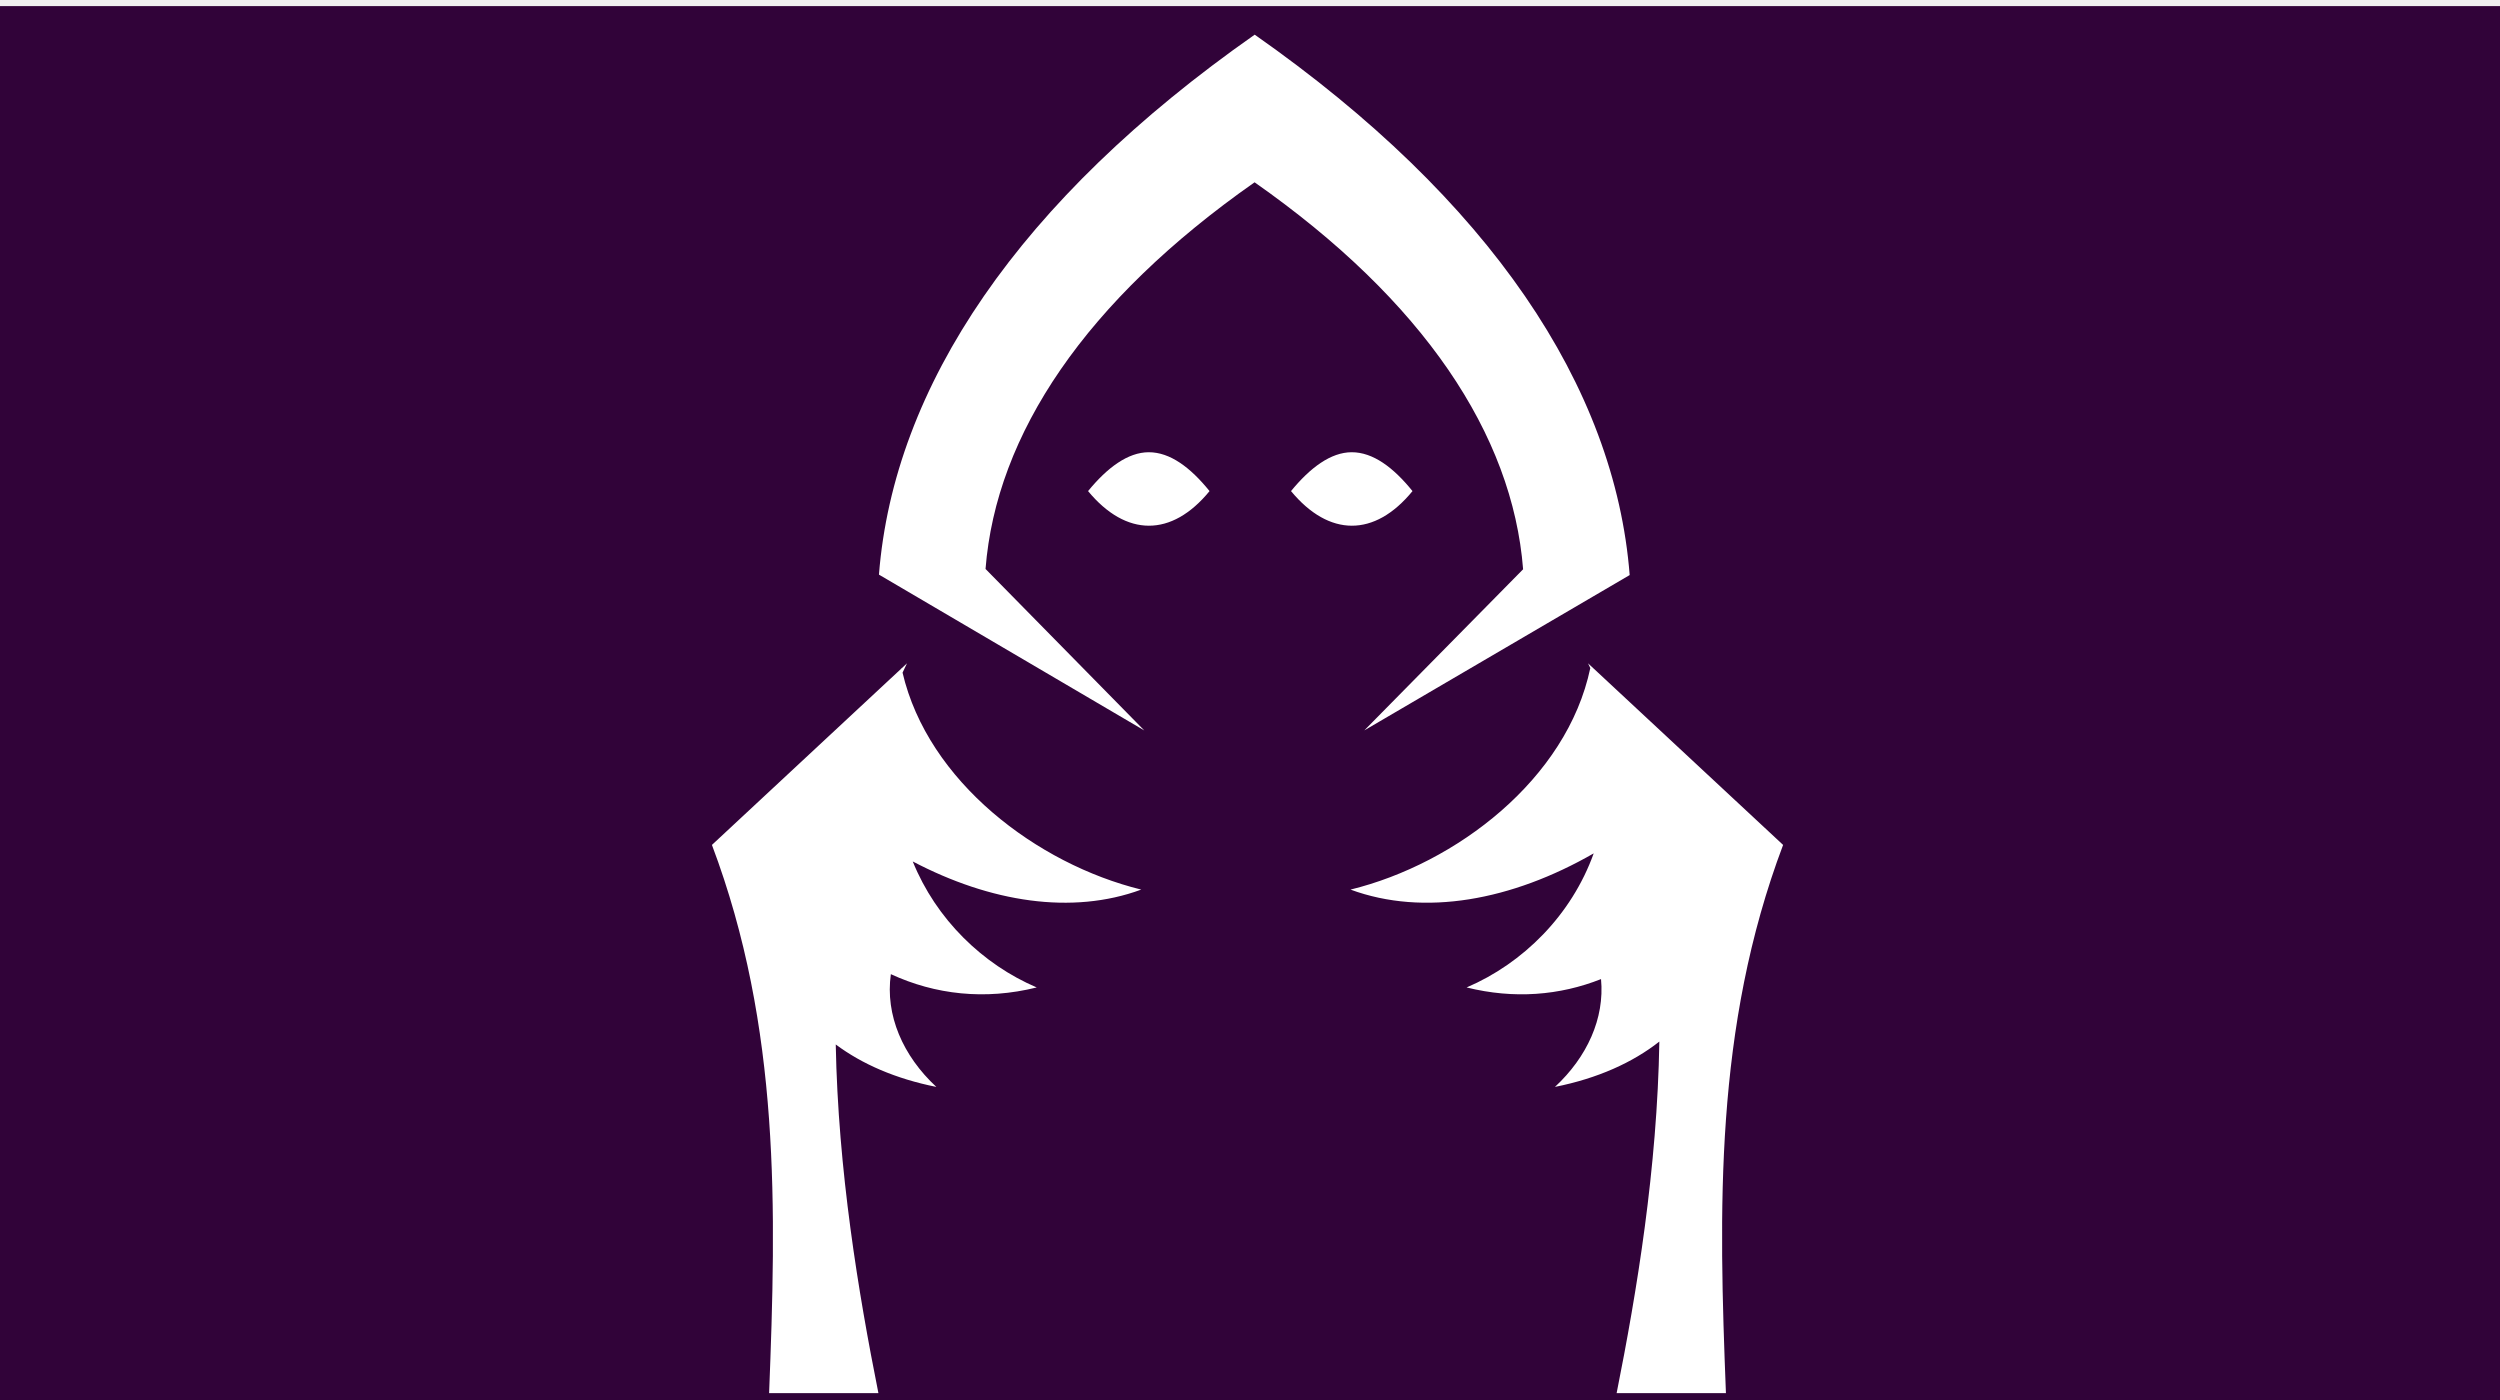
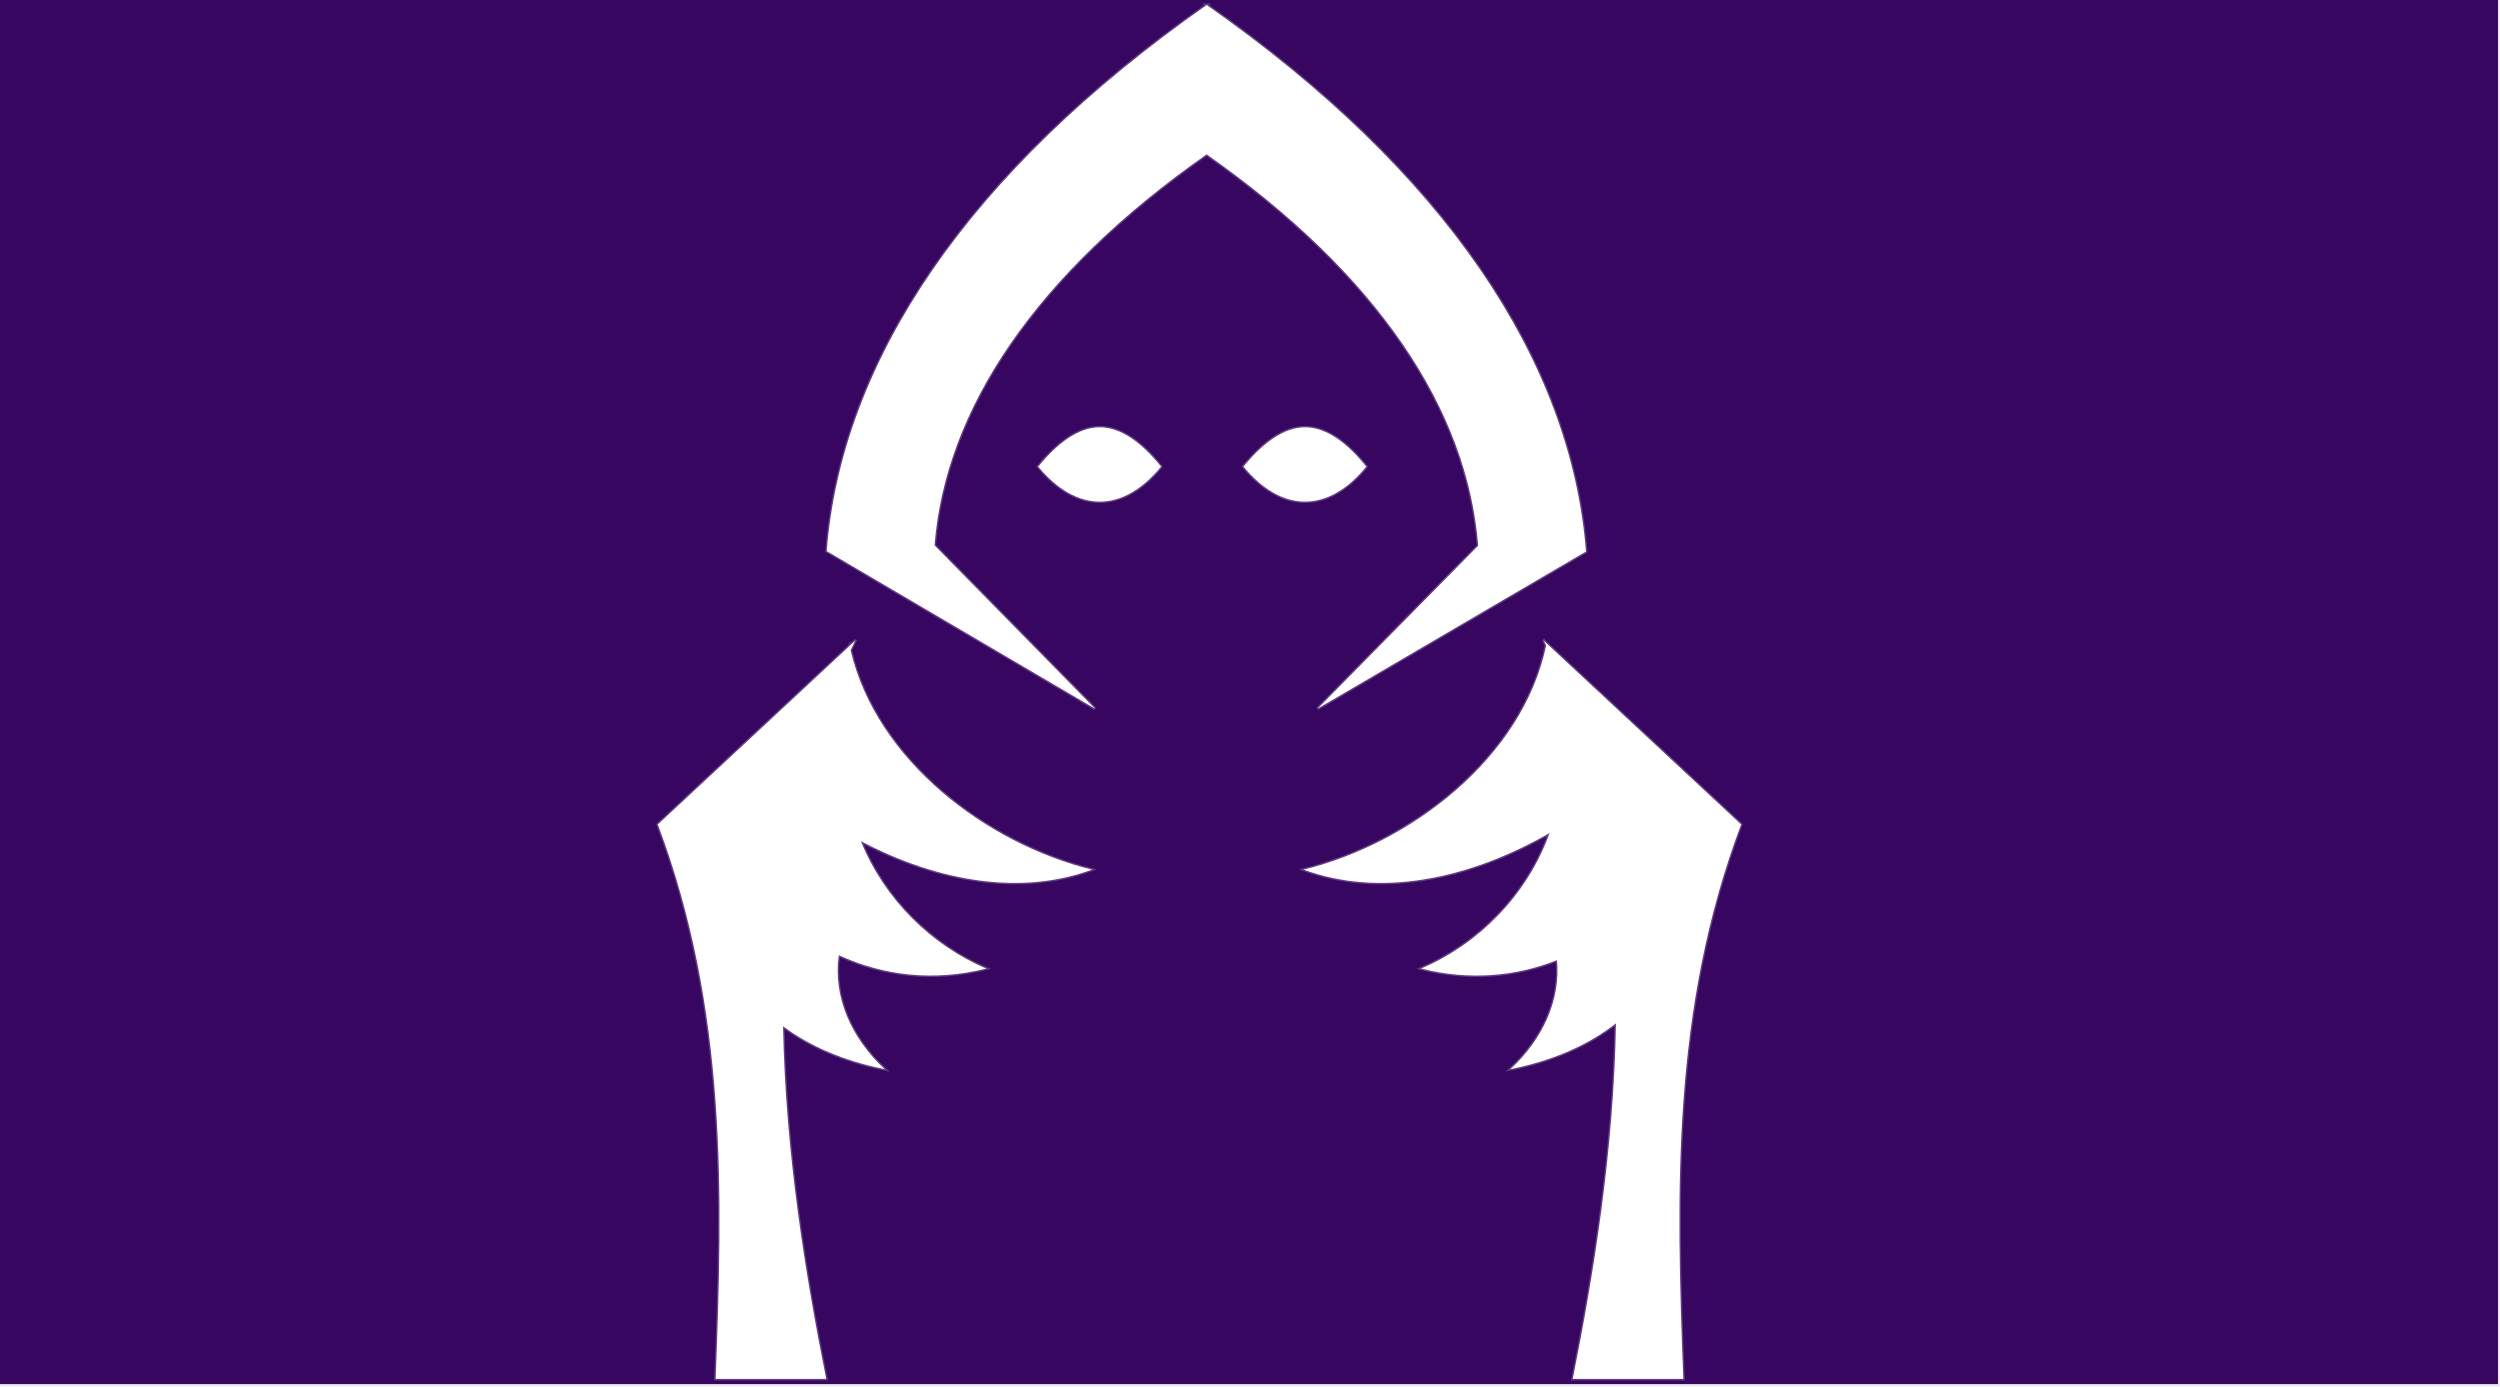
- <svg xmlns="http://www.w3.org/2000/svg" viewBox="0 0 1000 560" id="svg2" version="1.1" width="1000" height="560">
+ <svg xmlns="http://www.w3.org/2000/svg" viewBox="0 0 946.875 525" id="svg2" version="1.1" width="1010" height="560">
  <defs id="defs12" />
-   <path d="m 0,2.441 1006.644,0 0,557.559 L 0,560 Z" id="path4" style="fill:#310339" />
-   <g class="" id="g6" transform="matrix(1.151748,0,0,1.151748,204.1587,-9.288183)">
-     <path d="M 258.495,20.105 C 176.67,77.45 133.118,142.24 128,207.63 l 92.155,54.124 -55.14,-56.092 c 3.663,-46.824 34.847,-93.22 93.44,-134.283 58.593,41.06 89.594,87.573 93.257,134.393 l -55.15,55.957 92.162,-53.947 C 383.61,142.397 340.32,77.45 258.494,20.105 Z M 221.72,165.123 c -7.276,0 -14.467,5.39 -21.096,13.498 13.207,15.957 29.007,16.098 42.19,0 -6.682,-8.27 -13.746,-13.5 -21.094,-13.497 z m 70.484,0 c -7.275,0 -14.467,5.39 -21.096,13.498 13.208,15.957 29.01,16.098 42.194,0 -6.683,-8.27 -13.75,-13.5 -21.098,-13.497 z m -154.47,73.31 -1.89,1.758 c -0.005,-0.03 -0.015,-0.06 -0.02,-0.09 l -0.13,0.232 -65.703,61.172 c 23.93,63.466 22.342,126.924 19.86,190.39 l 37.96,0 c -6.974,-34.9 -14.004,-77.445 -14.817,-121.09 9.11,6.8 20.807,11.917 34.938,14.743 -11.63,-10.79 -17.805,-24.947 -15.8,-39.158 15.38,7.1 32.653,9.094 50.66,4.612 -18.75,-8 -34.94,-23.658 -43.06,-43.756 26.933,14.15 55.292,18.642 79.36,9.774 -36.237,-8.91 -74.074,-37.57 -82.896,-75.346 0.505,-1.084 1.015,-2.165 1.54,-3.24 z m 236.533,0 c 0.302,0.62 0.59,1.247 0.886,1.87 l -0.11,-0.203 c -8.12,38.556 -46.53,67.887 -83.27,76.92 25.592,9.43 56.036,3.753 84.458,-12.58 -7.7,21.447 -24.524,38.192 -44.14,46.562 16.47,4.1 32.326,2.785 46.682,-2.9 1.297,13.63 -4.84,27.088 -16.003,37.445 14.82,-2.964 26.97,-8.446 36.258,-15.748 -0.722,43.995 -7.808,86.924 -14.836,122.095 l 37.96,0 c -2.484,-63.467 -4.072,-126.925 19.857,-190.39 l -67.743,-63.07 z" id="path8" style="fill:#ffffff" />
+   <path d="M -0.763,-0.763 H 946.112 V 524.237 H -0.763 Z" id="path816" style="fill:#370661;fill-opacity:1;stroke-width:0.941" />
+   <g class="" id="g6" transform="matrix(1.102927,0,0,1.102927,171.9507,-20.27347)" style="fill:#ffffff;fill-opacity:1;stroke:#ffffff;stroke-opacity:0.225">
+     <path style="fill:#ffffff;fill-opacity:1;stroke:#ffffff;stroke-opacity:0.225" d="M 258.495,20.105 C 176.67,77.45 133.118,142.24 128,207.63 l 92.155,54.124 -55.14,-56.092 c 3.663,-46.824 34.847,-93.22 93.44,-134.283 58.593,41.06 89.594,87.573 93.257,134.393 l -55.15,55.957 92.162,-53.947 C 383.61,142.397 340.32,77.45 258.494,20.105 Z" id="path4588" />
+     <path style="fill:#ffffff;fill-opacity:1;stroke:#ffffff;stroke-opacity:0.225" d="m 221.72,165.123 c -7.276,0 -14.467,5.39 -21.096,13.498 13.207,15.957 29.007,16.098 42.19,0 -6.682,-8.27 -13.746,-13.5 -21.094,-13.497 z" id="path4586" />
+     <path style="fill:#ffffff;fill-opacity:1;stroke:#ffffff;stroke-opacity:0.225" d="m 292.204,165.123 c -7.275,0 -14.467,5.39 -21.096,13.498 13.208,15.957 29.01,16.098 42.194,0 -6.683,-8.27 -13.75,-13.5 -21.098,-13.497 z" id="path4584" />
+     <path style="fill:#ffffff;fill-opacity:1;stroke:#ffffff;stroke-opacity:0.225" d="m 137.734,238.433 -1.89,1.758 c -0.005,-0.03 -0.015,-0.06 -0.02,-0.09 l -0.13,0.232 -65.703,61.172 c 23.93,63.466 22.342,126.924 19.86,190.39 h 37.96 c -6.974,-34.9 -14.004,-77.445 -14.817,-121.09 9.11,6.8 20.807,11.917 34.938,14.743 -11.63,-10.79 -17.805,-24.947 -15.8,-39.158 15.38,7.1 32.653,9.094 50.66,4.612 -18.75,-8 -34.94,-23.658 -43.06,-43.756 26.933,14.15 55.292,18.642 79.36,9.774 -36.237,-8.91 -74.074,-37.57 -82.896,-75.346 0.505,-1.084 1.015,-2.165 1.54,-3.24 z" id="path4582" />
+     <path style="fill:#ffffff;fill-opacity:1;stroke:#ffffff;stroke-opacity:0.225" d="m 374.267,238.433 c 0.302,0.62 0.59,1.247 0.886,1.87 l -0.11,-0.203 c -8.12,38.556 -46.53,67.887 -83.27,76.92 25.592,9.43 56.036,3.753 84.458,-12.58 -7.7,21.447 -24.524,38.192 -44.14,46.562 16.47,4.1 32.326,2.785 46.682,-2.9 1.297,13.63 -4.84,27.088 -16.003,37.445 14.82,-2.964 26.97,-8.446 36.258,-15.748 -0.722,43.995 -7.808,86.924 -14.836,122.095 h 37.96 c -2.484,-63.467 -4.072,-126.925 19.857,-190.39 l -67.743,-63.07 z" id="path8" />
  </g>
</svg>
